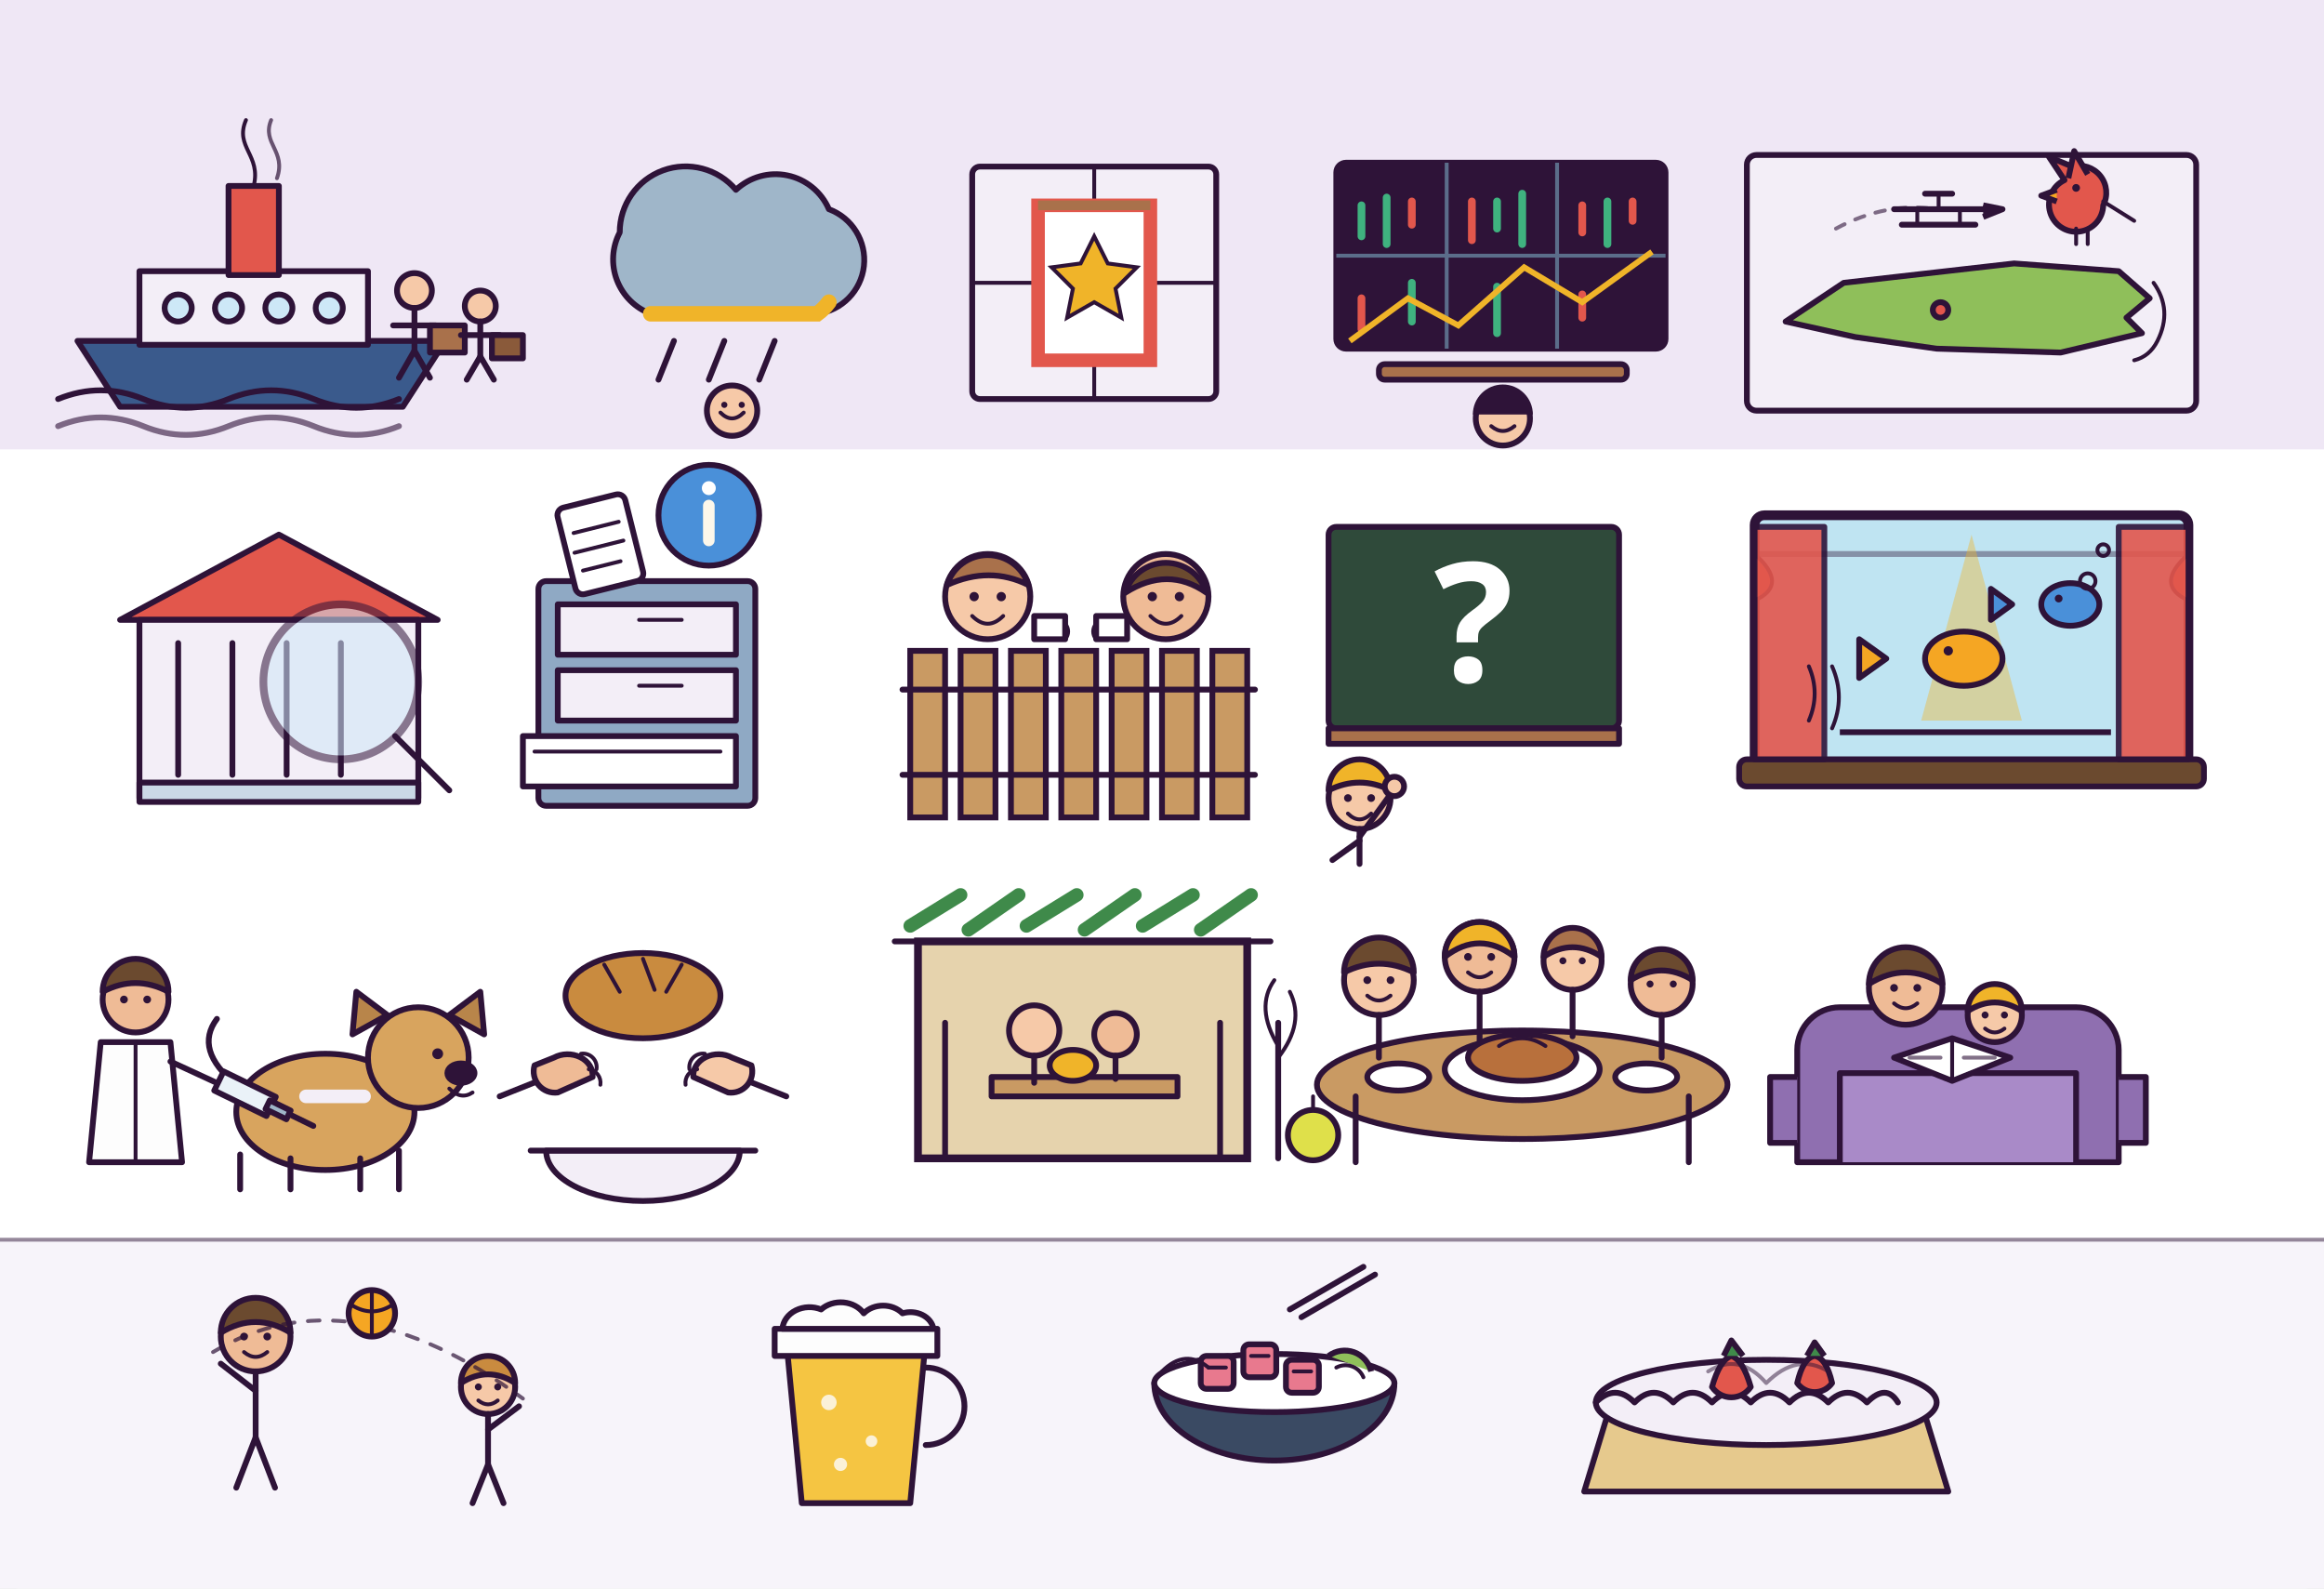
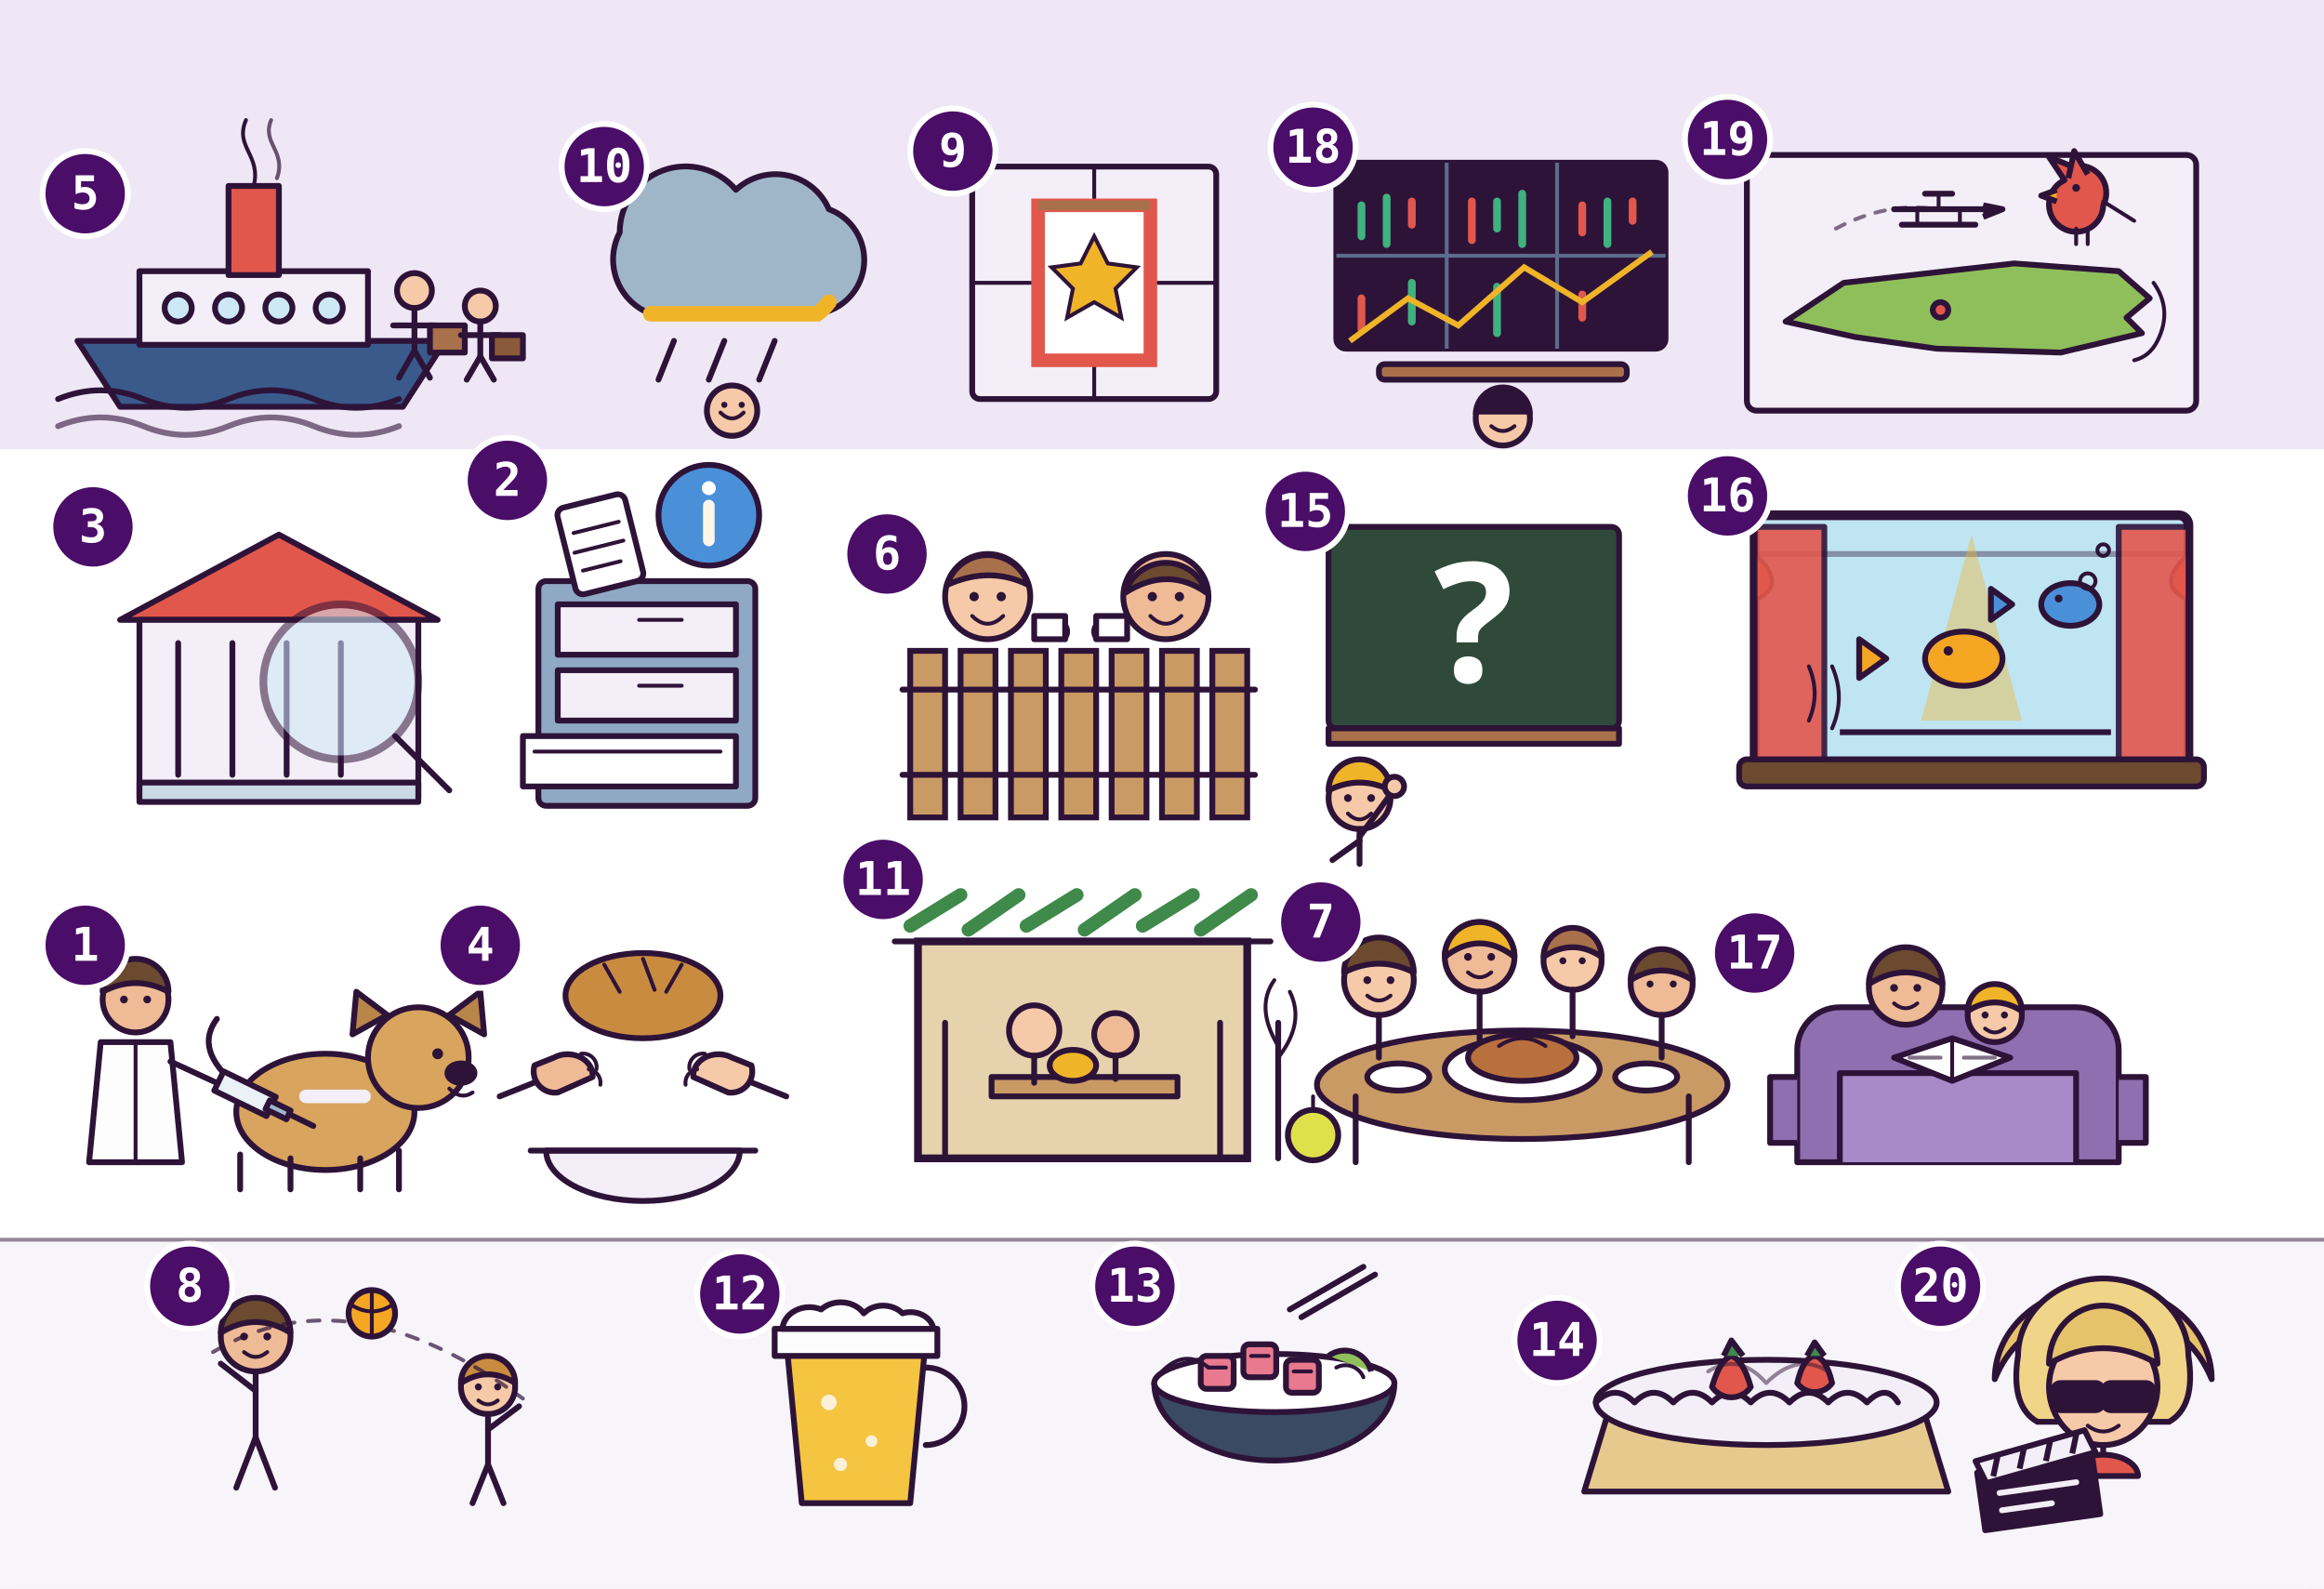
<svg xmlns="http://www.w3.org/2000/svg" viewBox="0 0 1200 820" class="scene" role="img" aria-label="A cartoon collage of nineteen things celebrated on the 28th of September">
  <defs>
    <style>
      .scene .ink   { stroke: #2e1338; stroke-width: 3; stroke-linecap: round; stroke-linejoin: round; fill: none; }
      .scene .fill  { stroke: #2e1338; stroke-width: 3; stroke-linejoin: round; }
      .scene .thin  { stroke: #2e1338; stroke-width: 2; stroke-linecap: round; fill: none; }
      .scene text   { font-family: ui-sans-serif, system-ui, sans-serif; }
-       .scene .ring  { fill: none; stroke: #e4003b; stroke-width: 6; opacity: 0; }
-       .scene .ring.on { opacity: 1; }
-       @media (prefers-reduced-motion: no-preference) {
-         .scene .ring.on { animation: ringpulse 1.1s ease-in-out infinite; }
-         @keyframes ringpulse { 0%,100% { opacity: 1; } 50% { opacity: 0.35; } }
-       }
+       .scene .badge-bg { fill: #4a0d68; stroke: #ffffff; stroke-width: 3; }
+       .scene .badge-no { fill: #ffffff; font: 700 24px ui-monospace, monospace; text-anchor: middle; }
    </style>
  </defs>
  <rect x="0" y="0" width="1200" height="820" rx="10" fill="#ffffff" />
  <rect x="0" y="0" width="1200" height="232" fill="#efe7f5" />
  <rect x="0" y="640" width="1200" height="180" fill="#f7f4fa" />
  <path d="M0 640 H1200" class="thin" opacity="0.5" />
  <g class="vig" id="vig-5">
    <path d="M52 700 h0" />
    <path d="M40 176 h190 l-22 34 H62 Z" class="fill" fill="#3a5a8c" />
    <rect x="72" y="140" width="118" height="38" class="fill" fill="#f3eef7" />
    <rect x="118" y="96" width="26" height="46" class="fill" fill="#e2574c" />
    <path d="M131 96 c4 -16 -10 -20 -4 -34" class="thin" />
    <path d="M143 92 c5 -14 -8 -18 -3 -30" class="thin" opacity="0.7" />
    <circle cx="92" cy="159" r="7" class="fill" fill="#cde8f7" />
    <circle cx="118" cy="159" r="7" class="fill" fill="#cde8f7" />
    <circle cx="144" cy="159" r="7" class="fill" fill="#cde8f7" />
    <circle cx="170" cy="159" r="7" class="fill" fill="#cde8f7" />
    <path d="M30 206 q22 -9 44 0 t44 0 t44 0 t44 0" class="ink" stroke="#4a90d9" />
    <path d="M30 220 q22 -9 44 0 t44 0 t44 0 t44 0" class="ink" stroke="#4a90d9" opacity="0.6" />
    <g>
      <circle cx="214" cy="150" r="9" class="fill" fill="#f6c9a8" />
      <path d="M214 159 v22" class="ink" />
      <path d="M214 168 h-11 M214 168 h11" class="ink" />
      <path d="M214 181 l-8 14 M214 181 l8 14" class="ink" />
      <rect x="222" y="168" width="18" height="14" class="fill" fill="#a9714b" />
    </g>
    <g>
      <circle cx="248" cy="158" r="8" class="fill" fill="#f6c9a8" />
      <path d="M248 166 v18" class="ink" />
      <path d="M248 173 h-10 M248 173 h10" class="ink" />
      <path d="M248 184 l-7 12 M248 184 l7 12" class="ink" />
      <rect x="254" y="173" width="16" height="12" class="fill" fill="#8a5a3a" />
    </g>
  </g>
  <g class="vig" id="vig-10">
    <path d="M320 120 a34 34 0 0 1 60 -22 a30 30 0 0 1 48 10 a28 28 0 0 1 -6 54 H336 a30 30 0 0 1 -16 -42 Z" class="fill" fill="#9fb6c9" />
    <path d="M336 162 h86 a28 28 0 0 0 6 -6" stroke="#f0b429" stroke-width="8" fill="none" stroke-linecap="round" />
    <path d="M348 176 l-8 20 M374 176 l-8 20 M400 176 l-8 20" class="ink" stroke="#4a90d9" />
    <g>
      <circle cx="378" cy="212" r="13" class="fill" fill="#f6c9a8" />
      <path d="M372 213 q6 6 12 0" class="thin" />
      <circle cx="374" cy="209" r="1.6" fill="#2e1338" />
      <circle cx="383" cy="209" r="1.6" fill="#2e1338" />
    </g>
  </g>
  <g class="vig" id="vig-9">
    <rect x="502" y="86" width="126" height="120" rx="4" class="fill" fill="#f3eef7" />
    <path d="M565 86 v120 M502 146 h126" class="thin" />
    <rect x="536" y="106" width="58" height="80" class="fill" fill="#ffffff" />
    <rect x="536" y="106" width="58" height="80" fill="none" stroke="#e2574c" stroke-width="7" />
    <path d="M565 122 l7 14 15 2 -11 11 3 15 -14 -8 -14 8 3 -15 -11 -11 15 -2 Z" fill="#f0b429" stroke="#2e1338" stroke-width="2" />
    <path d="M536 106 h58" stroke="#a9714b" stroke-width="5" />
  </g>
  <g class="vig" id="vig-18">
    <rect x="690" y="84" width="170" height="96" rx="5" class="fill" fill="#2e1338" />
    <path d="M747 84 v96 M804 84 v96 M690 132 h170" stroke="#5b6d8a" stroke-width="2" />
    <g stroke-linecap="round" stroke-width="4" fill="none">
      <path d="M703 122 v-16" stroke="#3fb27f" />
      <path d="M716 126 v-24" stroke="#3fb27f" />
      <path d="M729 116 v-12" stroke="#e2574c" />
      <path d="M760 124 v-20" stroke="#e2574c" />
      <path d="M773 118 v-14" stroke="#3fb27f" />
      <path d="M786 126 v-26" stroke="#3fb27f" />
      <path d="M817 120 v-14" stroke="#e2574c" />
      <path d="M830 126 v-22" stroke="#3fb27f" />
      <path d="M843 114 v-10" stroke="#e2574c" />
      <path d="M703 170 v-16" stroke="#e2574c" />
      <path d="M729 166 v-20" stroke="#3fb27f" />
      <path d="M773 172 v-24" stroke="#3fb27f" />
      <path d="M817 164 v-12" stroke="#e2574c" />
    </g>
    <path d="M697 176 l30 -22 26 14 34 -30 30 18 36 -26" stroke="#f0b429" stroke-width="3" fill="none" />
    <rect x="712" y="188" width="128" height="8" rx="3" class="fill" fill="#a9714b" />
    <g>
      <circle cx="776" cy="216" r="14" class="fill" fill="#f6c9a8" />
      <path d="M762 214 a14 14 0 0 1 28 0" class="fill" fill="#2e1338" />
      <path d="M770 220 q6 5 12 0" class="thin" />
    </g>
  </g>
  <g class="vig" id="vig-19">
    <rect x="902" y="80" width="232" height="132" rx="5" class="fill" fill="#f3eef7" />
    <path d="M922 166 L952 146 L1040 136 L1094 140 L1110 154 L1098 164 L1106 172              L1064 182 L1000 180 L958 174 Z" class="fill" fill="#8fbf5a" />
    <path d="M1112 146 q10 14 2 30 q-4 8 -12 10" class="thin" stroke="#c99a63" stroke-width="3" />
    <circle cx="1002" cy="160" r="4" class="fill" fill="#e2574c" />
    <g>
      <path d="M978 108 h46 M982 116 h38" class="ink" stroke-width="4" />
      <path d="M990 108 v8 M1012 108 v8" class="thin" />
      <path d="M1001 100 v8" class="thin" />
      <path d="M994 100 h14" class="ink" stroke-width="3" />
      <path d="M1024 112 l10 -4 -10 -2" class="fill" fill="#2e1338" />
    </g>
    <path d="M948 118 q26 -14 52 -10" class="thin" stroke-dasharray="5 6" opacity="0.6" />
    <g>
      <path d="M1086 106 a14 14 0 1 1 -20 -13 l-8 -12 12 5 a14 14 0 0 1 16 20 Z" class="fill" fill="#e2574c" />
      <path d="M1068 92 l3 -14 7 12" class="fill" fill="#e2574c" />
      <circle cx="1072" cy="97" r="2" fill="#2e1338" />
      <path d="M1062 98 l-8 3 8 3" class="fill" fill="#f5a623" />
      <path d="M1086 104 l16 10" class="thin" />
      <path d="M1072 118 v8 M1078 118 v8" class="thin" />
    </g>
  </g>
  <g class="vig" id="vig-3">
    <path d="M62 320 l82 -44 82 44 Z" class="fill" fill="#e2574c" />
    <rect x="72" y="320" width="144" height="92" class="fill" fill="#f3eef7" />
    <path d="M92 332 v68 M120 332 v68 M148 332 v68 M176 332 v68" class="ink" stroke-width="7" stroke="#cbd8e6" />
    <rect x="72" y="404" width="144" height="10" class="fill" fill="#cbd8e6" />
    <g>
      <circle cx="176" cy="352" r="40" fill="#cde8f7" opacity="0.55" stroke="#2e1338" stroke-width="4" />
      <path d="M204 380 l28 28" class="ink" stroke-width="9" />
    </g>
  </g>
  <g class="vig" id="vig-2">
    <rect x="278" y="300" width="112" height="116" rx="4" class="fill" fill="#8fa9c4" />
    <rect x="288" y="312" width="92" height="26" class="fill" fill="#f3eef7" />
    <rect x="288" y="346" width="92" height="26" class="fill" fill="#f3eef7" />
    <rect x="270" y="380" width="110" height="26" class="fill" fill="#ffffff" />
    <path d="M330 320 h22 M330 354 h22" class="thin" />
    <path d="M276 388 h96" class="thin" />
    <g>
      <rect x="292" y="258" width="36" height="46" rx="4" class="fill" fill="#ffffff" transform="rotate(-14 310 281)" />
      <path d="M298 272 h24 M296 282 h26 M298 292 h20" class="thin" transform="rotate(-14 310 281)" />
    </g>
    <g>
      <circle cx="366" cy="266" r="26" class="fill" fill="#4a90d9" />
      <circle cx="366" cy="252" r="3.6" fill="#ffffff" />
      <path d="M366 261 v18" stroke="#fdf7ea" stroke-width="6" stroke-linecap="round" />
    </g>
  </g>
  <g class="vig" id="vig-6">
    <g fill="#c99a63" stroke="#2e1338" stroke-width="3">
      <rect x="470" y="336" width="18" height="86" />
      <rect x="496" y="336" width="18" height="86" />
      <rect x="522" y="336" width="18" height="86" />
      <rect x="548" y="336" width="18" height="86" />
      <rect x="574" y="336" width="18" height="86" />
      <rect x="600" y="336" width="18" height="86" />
      <rect x="626" y="336" width="18" height="86" />
    </g>
    <path d="M466 356 h182 M466 400 h182" class="ink" stroke="#a9714b" />
    <g>
      <circle cx="510" cy="308" r="22" class="fill" fill="#f6c9a8" />
      <path d="M489 302 a22 22 0 0 1 42 0 q-20 -10 -42 0 Z" class="fill" fill="#a9714b" />
      <circle cx="503" cy="308" r="2.4" fill="#2e1338" />
      <circle cx="517" cy="308" r="2.4" fill="#2e1338" />
      <path d="M502 318 q8 8 16 0" class="thin" />
      <path d="M534 330 h16 v-12 h-16 Z" class="fill" fill="#ffffff" />
      <path d="M550 322 a6 6 0 0 1 0 8" class="thin" />
    </g>
    <g>
      <circle cx="602" cy="308" r="22" class="fill" fill="#efbb96" />
      <path d="M581 306 a22 22 0 0 1 42 0 q-20 -14 -42 0 Z" class="fill" fill="#6b4a2f" />
      <circle cx="595" cy="308" r="2.4" fill="#2e1338" />
      <circle cx="609" cy="308" r="2.4" fill="#2e1338" />
      <path d="M594 318 q8 8 16 0" class="thin" />
      <path d="M566 330 h16 v-12 h-16 Z" class="fill" fill="#ffffff" />
      <path d="M566 322 a6 6 0 0 0 0 8" class="thin" />
    </g>
  </g>
  <g class="vig" id="vig-15">
    <rect x="686" y="272" width="150" height="104" rx="4" class="fill" fill="#2f4a3a" />
    <text x="761" y="352" text-anchor="middle" font-size="86" font-weight="700" fill="#ffffff">?</text>
    <rect x="686" y="376" width="150" height="8" class="fill" fill="#a9714b" />
    <g>
      <circle cx="702" cy="412" r="16" class="fill" fill="#f6c9a8" />
      <path d="M686 408 a16 16 0 0 1 32 0 q-16 -8 -32 0 Z" class="fill" fill="#f0b429" />
      <circle cx="696" cy="412" r="2" fill="#2e1338" />
      <circle cx="708" cy="412" r="2" fill="#2e1338" />
      <path d="M696 420 q6 6 12 0" class="thin" />
      <path d="M702 428 v18" class="ink" />
      <path d="M702 434 l-14 10" class="ink" />
      <path d="M702 432 l16 -22" class="ink" />
      <circle cx="720" cy="406" r="5" class="fill" fill="#f6c9a8" />
    </g>
  </g>
  <g class="vig" id="vig-16">
    <rect x="906" y="266" width="224" height="132" rx="5" class="fill" fill="#bfe4f2" />
    <rect x="906" y="266" width="224" height="132" rx="5" fill="none" stroke="#2e1338" stroke-width="5" />
    <rect x="898" y="392" width="240" height="14" rx="4" class="fill" fill="#6b4a2f" />
    <path d="M906 286 h224" stroke="#2e1338" stroke-width="3" opacity="0.4" />
    <path d="M906 286 q18 16 0 24 Z M1130 286 q-18 16 0 24 Z" fill="#e2574c" stroke="#2e1338" stroke-width="2" />
    <rect x="906" y="272" width="36" height="120" class="fill" fill="#e2574c" opacity="0.9" />
    <rect x="1094" y="272" width="36" height="120" class="fill" fill="#e2574c" opacity="0.9" />
    <path d="M950 378 h140" class="fill" fill="none" stroke="#c99a63" stroke-width="8" />
    <path d="M1018 276 l-26 96 h52 Z" fill="#f0b429" opacity="0.4" />
    <g>
      <path d="M994 340 a20 14 0 1 1 0 0.1 Z" class="fill" fill="#f5a623" />
      <path d="M974 340 l-14 -10 v20 Z" class="fill" fill="#f5a623" />
      <circle cx="1006" cy="336" r="2.4" fill="#2e1338" />
    </g>
    <g>
      <path d="M1054 312 a15 11 0 1 1 0 0.1 Z" class="fill" fill="#4a90d9" />
      <path d="M1039 312 l-11 -8 v16 Z" class="fill" fill="#4a90d9" />
      <circle cx="1063" cy="309" r="2" fill="#2e1338" />
    </g>
    <path d="M934 372 q6 -14 0 -28 M946 376 q7 -16 0 -32" class="thin" stroke="#3fb27f" />
    <circle cx="1078" cy="300" r="4" class="thin" />
    <circle cx="1086" cy="284" r="3" class="thin" />
  </g>
  <g class="vig" id="vig-1">
    <g>
      <ellipse cx="168" cy="574" rx="46" ry="30" class="fill" fill="#d8a45e" />
      <circle cx="216" cy="546" r="26" class="fill" fill="#d8a45e" />
      <path d="M232 524 l16 -12 2 22 Z" class="fill" fill="#b8854a" />
      <path d="M200 524 l-16 -12 -2 22 Z" class="fill" fill="#b8854a" />
      <circle cx="226" cy="544" r="2.8" fill="#2e1338" />
      <ellipse cx="238" cy="554" rx="7" ry="5" class="fill" fill="#2e1338" />
      <path d="M232 562 q6 6 12 2" class="thin" />
      <path d="M124 596 v18 M150 598 v16 M186 598 v16 M206 594 v20" class="ink" stroke-width="7" />
      <path d="M122 560 q-22 -18 -10 -34" class="ink" stroke-width="5" />
      <path d="M158 566 h30" stroke="#f3eef7" stroke-width="7" stroke-linecap="round" />
    </g>
    <g>
      <circle cx="70" cy="516" r="17" class="fill" fill="#efbb96" />
      <path d="M53 512 a17 17 0 0 1 34 0 q-17 -9 -34 0 Z" class="fill" fill="#6b4a2f" />
      <circle cx="64" cy="516" r="2" fill="#2e1338" />
      <circle cx="76" cy="516" r="2" fill="#2e1338" />
      <path d="M52 538 h36 l6 62 H46 Z" class="fill" fill="#fdfdfd" />
      <path d="M70 538 v62" class="thin" />
      <path d="M88 548 l26 12" class="ink" />
      <g transform="rotate(26 120 562)">
        <rect x="112" y="556" width="30" height="11" class="fill" fill="#eaf2f8" />
        <rect x="140" y="559" width="12" height="5" class="fill" fill="#9fb6c9" />
        <path d="M152 561 h14" class="ink" stroke-width="2" />
      </g>
    </g>
  </g>
  <g class="vig" id="vig-4">
    <path d="M282 594 a50 26 0 0 0 100 0 Z" class="fill" fill="#f3eef7" />
    <path d="M274 594 h116" class="ink" stroke-width="5" />
    <g>
      <ellipse cx="332" cy="514" rx="40" ry="22" class="fill" fill="#c98b3f" />
      <path d="M312 498 l8 14 M332 495 l6 16 M352 498 l-8 14" class="thin" stroke="#8a5a3a" />
    </g>
    <g>
      <path d="M258 566 l30 -12" class="ink" stroke-width="12" stroke="#efbb96" />
      <path d="M286 546 a13 11 0 0 1 20 10 l-18 8 a11 11 0 0 1 -12 -14 Z" class="fill" fill="#efbb96" />
      <path d="M300 544 a7 7 0 0 1 8 8 M304 552 a7 7 0 0 1 6 8" class="thin" />
    </g>
    <g>
      <path d="M406 566 l-30 -12" class="ink" stroke-width="12" stroke="#f6c9a8" />
      <path d="M378 546 a13 11 0 0 0 -20 10 l18 8 a11 11 0 0 0 12 -14 Z" class="fill" fill="#f6c9a8" />
      <path d="M364 544 a7 7 0 0 0 -8 8 M360 552 a7 7 0 0 0 -6 8" class="thin" />
    </g>
  </g>
  <g class="vig" id="vig-11">
    <rect x="474" y="486" width="170" height="112" class="fill" fill="#e6d3ad" />
    <rect x="474" y="486" width="170" height="112" fill="none" stroke="#2e1338" stroke-width="4" />
    <path d="M462 486 h194" class="ink" stroke-width="5" />
    <g stroke="#3f8a4a" stroke-width="7" stroke-linecap="round">
      <path d="M470 478 l26 -16" />
      <path d="M500 480 l26 -18" />
      <path d="M530 478 l26 -16" />
      <path d="M560 480 l26 -18" />
      <path d="M590 478 l26 -16" />
      <path d="M620 480 l26 -18" />
    </g>
    <path d="M488 598 v-70 M630 598 v-70" class="ink" stroke="#a9714b" stroke-width="6" />
    <rect x="512" y="556" width="96" height="10" class="fill" fill="#c99a63" />
    <g>
      <circle cx="534" cy="532" r="13" class="fill" fill="#f6c9a8" />
      <path d="M534 545 v14" class="ink" />
      <circle cx="576" cy="534" r="11" class="fill" fill="#efbb96" />
      <path d="M576 545 v12" class="ink" />
    </g>
    <ellipse cx="554" cy="550" rx="12" ry="8" class="fill" fill="#f0b429" />
    <g>
      <path d="M660 598 v-70" class="ink" stroke="#3f8a4a" stroke-width="5" />
      <path d="M660 540 q-12 -20 -2 -34 M660 546 q14 -18 6 -34" class="thin" stroke="#3f8a4a" />
      <circle cx="678" cy="586" r="13" class="fill" fill="#dfe04a" />
      <path d="M678 573 v-7" class="thin" stroke="#3f8a4a" />
    </g>
  </g>
  <g class="vig" id="vig-7">
    <ellipse cx="786" cy="560" rx="106" ry="28" class="fill" fill="#c99a63" />
    <path d="M700 566 v34 M872 566 v34" class="ink" stroke="#a9714b" stroke-width="7" />
    <ellipse cx="786" cy="552" rx="40" ry="16" class="fill" fill="#ffffff" />
    <ellipse cx="786" cy="546" rx="28" ry="12" class="fill" fill="#b8703c" />
    <path d="M774 540 q12 -8 24 0" class="thin" />
    <ellipse cx="722" cy="556" rx="16" ry="7" class="fill" fill="#ffffff" />
    <ellipse cx="850" cy="556" rx="16" ry="7" class="fill" fill="#ffffff" />
    <g>
      <circle cx="712" cy="506" r="18" class="fill" fill="#f6c9a8" />
      <path d="M694 502 a18 18 0 0 1 36 0 q-18 -9 -36 0 Z" class="fill" fill="#6b4a2f" />
      <circle cx="706" cy="506" r="2" fill="#2e1338" />
      <circle cx="718" cy="506" r="2" fill="#2e1338" />
      <path d="M706 514 q6 5 12 0" class="thin" />
      <path d="M712 524 v22" class="ink" stroke-width="8" stroke="#4a90d9" />
    </g>
    <g>
      <circle cx="764" cy="494" r="18" class="fill" fill="#efbb96" />
      <path d="M746 494 a18 18 0 0 1 36 0 q-18 -14 -36 0 Z" class="fill" fill="#f0b429" />
      <circle cx="758" cy="494" r="2" fill="#2e1338" />
      <circle cx="770" cy="494" r="2" fill="#2e1338" />
      <path d="M758 502 q6 5 12 0" class="thin" />
      <path d="M764 512 v26" class="ink" stroke-width="8" stroke="#e2574c" />
    </g>
    <g>
      <circle cx="812" cy="496" r="15" class="fill" fill="#f6c9a8" />
      <path d="M797 494 a15 15 0 0 1 30 0 q-15 -10 -30 0 Z" class="fill" fill="#a9714b" />
      <circle cx="807" cy="496" r="1.8" fill="#2e1338" />
      <circle cx="817" cy="496" r="1.8" fill="#2e1338" />
      <path d="M812 511 v24" class="ink" stroke-width="7" stroke="#3fb27f" />
    </g>
    <g>
      <circle cx="858" cy="508" r="16" class="fill" fill="#efbb96" />
      <path d="M842 506 a16 16 0 0 1 32 0 q-16 -10 -32 0 Z" class="fill" fill="#6b4a2f" />
      <circle cx="852" cy="508" r="1.8" fill="#2e1338" />
      <circle cx="864" cy="508" r="1.8" fill="#2e1338" />
      <path d="M858 524 v22" class="ink" stroke-width="8" stroke="#8f6fb0" />
    </g>
  </g>
  <g class="vig" id="vig-17">
    <path d="M928 600 v-58 a22 22 0 0 1 22 -22 h122 a22 22 0 0 1 22 22 v58 Z" class="fill" fill="#8f6fb0" />
    <path d="M950 600 v-46 h122 v46" class="fill" fill="#a98ac8" />
    <path d="M928 556 h-14 v34 h14 M1094 556 h14 v34 h-14" class="fill" fill="#8f6fb0" />
    <g>
      <circle cx="984" cy="510" r="19" class="fill" fill="#efbb96" />
      <path d="M965 508 a19 19 0 0 1 38 0 q-19 -12 -38 0 Z" class="fill" fill="#6b4a2f" />
      <circle cx="978" cy="510" r="2" fill="#2e1338" />
      <circle cx="990" cy="510" r="2" fill="#2e1338" />
      <path d="M978 518 q6 5 12 0" class="thin" />
    </g>
    <g>
      <circle cx="1030" cy="524" r="14" class="fill" fill="#f6c9a8" />
      <path d="M1016 522 a14 14 0 0 1 28 0 q-14 -9 -28 0 Z" class="fill" fill="#f0b429" />
      <circle cx="1025" cy="524" r="1.8" fill="#2e1338" />
      <circle cx="1035" cy="524" r="1.8" fill="#2e1338" />
      <path d="M1025 531 q5 4 10 0" class="thin" />
    </g>
    <g>
      <path d="M978 546 l30 -10 30 10 -30 12 Z" class="fill" fill="#ffffff" />
      <path d="M1008 536 v22" class="thin" />
      <path d="M986 546 h16 M1014 546 h16" class="thin" opacity="0.6" />
    </g>
  </g>
  <g class="vig" id="vig-8">
    <g>
      <circle cx="132" cy="690" r="18" class="fill" fill="#efbb96" />
      <path d="M114 688 a18 18 0 0 1 36 0 q-18 -11 -36 0 Z" class="fill" fill="#6b4a2f" />
      <circle cx="126" cy="690" r="2" fill="#2e1338" />
      <circle cx="138" cy="690" r="2" fill="#2e1338" />
      <path d="M126 698 q6 5 12 0" class="thin" />
      <path d="M132 708 v34" class="ink" stroke-width="9" stroke="#4a90d9" />
      <path d="M132 718 l-18 -14" class="ink" />
      <path d="M132 742 l-10 26 M132 742 l10 26" class="ink" />
    </g>
    <g>
      <circle cx="252" cy="716" r="14" class="fill" fill="#f6c9a8" />
      <path d="M238 714 a14 14 0 0 1 28 0 q-14 -9 -28 0 Z" class="fill" fill="#c98b3f" />
      <circle cx="247" cy="716" r="1.8" fill="#2e1338" />
      <circle cx="257" cy="716" r="1.8" fill="#2e1338" />
      <path d="M247 723 q5 4 10 0" class="thin" />
      <path d="M252 730 v26" class="ink" stroke-width="8" stroke="#e2574c" />
      <path d="M252 738 l16 -12" class="ink" />
      <path d="M252 756 l-8 20 M252 756 l8 20" class="ink" />
    </g>
    <path d="M110 698 q70 -42 160 24" class="thin" stroke-dasharray="6 7" opacity="0.7" />
    <circle cx="192" cy="678" r="12" class="fill" fill="#f5a623" />
    <path d="M182 674 q10 6 20 0 M192 666 v24" class="thin" />
  </g>
  <g class="vig" id="vig-12">
    <path d="M406 692 h72 l-8 84 h-56 Z" class="fill" fill="#f5c542" />
    <path d="M400 686 h84 v14 h-84 Z" class="fill" fill="#fdfdfd" />
    <path d="M404 686 a14 12 0 0 1 20 -10 a14 12 0 0 1 22 2 a13 11 0 0 1 20 0 a12 10 0 0 1 16 8 Z" class="fill" fill="#fdfdfd" />
    <path d="M478 706 a20 20 0 0 1 0 40" class="ink" stroke-width="7" />
    <circle cx="428" cy="724" r="4" fill="#fdfdfd" opacity="0.8" />
    <circle cx="450" cy="744" r="3" fill="#fdfdfd" opacity="0.8" />
    <circle cx="434" cy="756" r="3.4" fill="#fdfdfd" opacity="0.8" />
  </g>
  <g class="vig" id="vig-13">
    <path d="M596 714 a62 40 0 0 0 124 0 Z" class="fill" fill="#3a4a63" />
    <ellipse cx="658" cy="714" rx="62" ry="15" class="fill" fill="#ffffff" />
    <g>
      <rect x="620" y="700" width="17" height="17" rx="3" class="fill" fill="#e8798e" />
      <rect x="642" y="694" width="17" height="17" rx="3" class="fill" fill="#e8798e" />
      <rect x="664" y="702" width="17" height="17" rx="3" class="fill" fill="#e8798e" />
      <path d="M624 706 h9 M646 700 h9 M668 708 h9" class="thin" stroke="#fdf7ea" stroke-width="2" />
    </g>
    <path d="M686 700 a14 14 0 0 1 22 8" class="fill" fill="#8fbf5a" />
    <path d="M690 706 a10 10 0 0 1 14 5" class="thin" stroke="#5c8a36" />
    <path d="M600 708 q12 -12 24 -2" class="thin" stroke="#2f4a3a" stroke-width="4" />
    <path d="M666 676 l38 -22 M672 680 l38 -22" class="ink" stroke="#a9714b" stroke-width="4" />
  </g>
  <g class="vig" id="vig-14">
    <path d="M818 770 h188 l-14 -46 H832 Z" class="fill" fill="#e6c98d" />
    <ellipse cx="912" cy="724" rx="88" ry="22" class="fill" fill="#f3eef7" />
    <path d="M824 724 q10 -10 20 0 q10 -10 20 0 q10 -10 20 0 q10 -10 20 0 q10 -10 20 0 q10 -10 20 0 q10 -10 20 0 q10 -10 16 0" class="ink" stroke="#c99a63" stroke-width="4" />
    <g>
      <path d="M884 716 a12 12 0 0 0 20 0 q-4 -14 -10 -16 q-6 2 -10 16 Z" class="fill" fill="#e2574c" />
      <path d="M890 700 l4 -8 6 8" class="fill" fill="#3f8a4a" />
      <path d="M928 714 a11 11 0 0 0 18 0 q-3 -13 -9 -14 q-6 1 -9 14 Z" class="fill" fill="#e2574c" />
      <path d="M933 700 l4 -7 5 7" class="fill" fill="#3f8a4a" />
    </g>
    <path d="M912 714 q-14 -16 -30 -6 M912 714 q16 -16 32 -6" class="thin" opacity="0.5" />
  </g>
-   <g class="rings">
-     <ellipse class="ring" id="ring-1" cx="150" cy="558" rx="120" ry="82" />
-     <ellipse class="ring" id="ring-2" cx="330" cy="336" rx="86" ry="94" />
-     <ellipse class="ring" id="ring-3" cx="146" cy="344" rx="104" ry="86" />
-     <ellipse class="ring" id="ring-4" cx="332" cy="546" rx="104" ry="72" />
-     <ellipse class="ring" id="ring-5" cx="144" cy="158" rx="122" ry="84" />
-     <ellipse class="ring" id="ring-6" cx="556" cy="358" rx="112" ry="82" />
-     <ellipse class="ring" id="ring-7" cx="786" cy="536" rx="112" ry="76" />
-     <ellipse class="ring" id="ring-8" cx="190" cy="722" rx="106" ry="74" />
-     <ellipse class="ring" id="ring-9" cx="565" cy="146" rx="82" ry="76" />
-     <ellipse class="ring" id="ring-10" cx="378" cy="156" rx="80" ry="84" />
-     <ellipse class="ring" id="ring-11" cx="566" cy="540" rx="120" ry="84" />
-     <ellipse class="ring" id="ring-12" cx="442" cy="730" rx="62" ry="64" />
-     <ellipse class="ring" id="ring-13" cx="658" cy="708" rx="76" ry="60" />
-     <ellipse class="ring" id="ring-14" cx="912" cy="738" rx="104" ry="56" />
-     <ellipse class="ring" id="ring-15" cx="758" cy="346" rx="96" ry="94" />
-     <ellipse class="ring" id="ring-16" cx="1018" cy="332" rx="122" ry="80" />
-     <ellipse class="ring" id="ring-17" cx="1008" cy="556" rx="104" ry="70" />
-     <ellipse class="ring" id="ring-18" cx="775" cy="150" rx="102" ry="80" />
-     <ellipse class="ring" id="ring-19" cx="1018" cy="146" rx="122" ry="76" />
+   <g class="vig" id="vig-20">
+     <path d="M1030 712 a56 48 0 0 1 112 0 q-14 -34 -56 -34 t-56 34 Z" class="fill" fill="#e6c36a" />
+     <path d="M1042 700 a44 40 0 0 1 88 0 q4 26 -10 34 h-68 q-14 -8 -10 -34 Z" class="fill" fill="#f0d488" />
+     <ellipse cx="1086" cy="716" rx="28" ry="30" class="fill" fill="#f6c9a8" />
+     <path d="M1058 704 a28 30 0 0 1 56 0 q-28 -16 -56 0 Z" class="fill" fill="#e6c36a" />
+     <path d="M1064 714 h18 a4 4 0 0 1 4 4 v6 a4 4 0 0 1 -4 4 h-18 a4 4 0 0 1 -4 -4 v-6 a4 4 0 0 1 4 -4 Z" class="fill" fill="#2e1338" />
+     <path d="M1090 714 h18 a4 4 0 0 1 4 4 v6 a4 4 0 0 1 -4 4 h-18 a4 4 0 0 1 -4 -4 v-6 a4 4 0 0 1 4 -4 Z" class="fill" fill="#2e1338" />
+     <path d="M1082 720 h8" class="thin" />
+     <path d="M1078 736 q8 6 16 0" class="thin" />
+     <path d="M1086 746 v8" class="ink" />
+     <path d="M1068 762 a18 11 0 0 1 36 0 Z" class="fill" fill="#e2574c" />
+     <g transform="rotate(-8 1052 766)">
+       <rect x="1022" y="756" width="60" height="30" class="fill" fill="#2e1338" />
+       <path d="M1022 750 l58 -8 4 12 -58 8 Z" class="fill" fill="#f3eef7" />
+       <path d="M1034 748 l-4 11 M1048 746 l-4 11 M1062 744 l-4 11 M1076 742 l-4 11" stroke="#2e1338" stroke-width="3" />
+       <path d="M1032 768 h40 M1032 777 h26" stroke="#f3eef7" stroke-width="3" stroke-linecap="round" />
+     </g>
+   </g>
+   <g class="badges">
+     <g>
+       <circle cx="44" cy="488" r="22" class="badge-bg" />
+       <text x="44" y="496" class="badge-no">1</text>
+     </g>
+     <g>
+       <circle cx="262" cy="248" r="22" class="badge-bg" />
+       <text x="262" y="256" class="badge-no">2</text>
+     </g>
+     <g>
+       <circle cx="48" cy="272" r="22" class="badge-bg" />
+       <text x="48" y="280" class="badge-no">3</text>
+     </g>
+     <g>
+       <circle cx="248" cy="488" r="22" class="badge-bg" />
+       <text x="248" y="496" class="badge-no">4</text>
+     </g>
+     <g>
+       <circle cx="44" cy="100" r="22" class="badge-bg" />
+       <text x="44" y="108" class="badge-no">5</text>
+     </g>
+     <g>
+       <circle cx="458" cy="286" r="22" class="badge-bg" />
+       <text x="458" y="294" class="badge-no">6</text>
+     </g>
+     <g>
+       <circle cx="682" cy="476" r="22" class="badge-bg" />
+       <text x="682" y="484" class="badge-no">7</text>
+     </g>
+     <g>
+       <circle cx="98" cy="664" r="22" class="badge-bg" />
+       <text x="98" y="672" class="badge-no">8</text>
+     </g>
+     <g>
+       <circle cx="492" cy="78" r="22" class="badge-bg" />
+       <text x="492" y="86" class="badge-no">9</text>
+     </g>
+     <g>
+       <circle cx="312" cy="86" r="22" class="badge-bg" />
+       <text x="312" y="94" class="badge-no">10</text>
+     </g>
+     <g>
+       <circle cx="456" cy="454" r="22" class="badge-bg" />
+       <text x="456" y="462" class="badge-no">11</text>
+     </g>
+     <g>
+       <circle cx="382" cy="668" r="22" class="badge-bg" />
+       <text x="382" y="676" class="badge-no">12</text>
+     </g>
+     <g>
+       <circle cx="586" cy="664" r="22" class="badge-bg" />
+       <text x="586" y="672" class="badge-no">13</text>
+     </g>
+     <g>
+       <circle cx="804" cy="692" r="22" class="badge-bg" />
+       <text x="804" y="700" class="badge-no">14</text>
+     </g>
+     <g>
+       <circle cx="674" cy="264" r="22" class="badge-bg" />
+       <text x="674" y="272" class="badge-no">15</text>
+     </g>
+     <g>
+       <circle cx="892" cy="256" r="22" class="badge-bg" />
+       <text x="892" y="264" class="badge-no">16</text>
+     </g>
+     <g>
+       <circle cx="906" cy="492" r="22" class="badge-bg" />
+       <text x="906" y="500" class="badge-no">17</text>
+     </g>
+     <g>
+       <circle cx="678" cy="76" r="22" class="badge-bg" />
+       <text x="678" y="84" class="badge-no">18</text>
+     </g>
+     <g>
+       <circle cx="892" cy="72" r="22" class="badge-bg" />
+       <text x="892" y="80" class="badge-no">19</text>
+     </g>
+     <g>
+       <circle cx="1002" cy="664" r="22" class="badge-bg" />
+       <text x="1002" y="672" class="badge-no">20</text>
+     </g>
  </g>
</svg>
